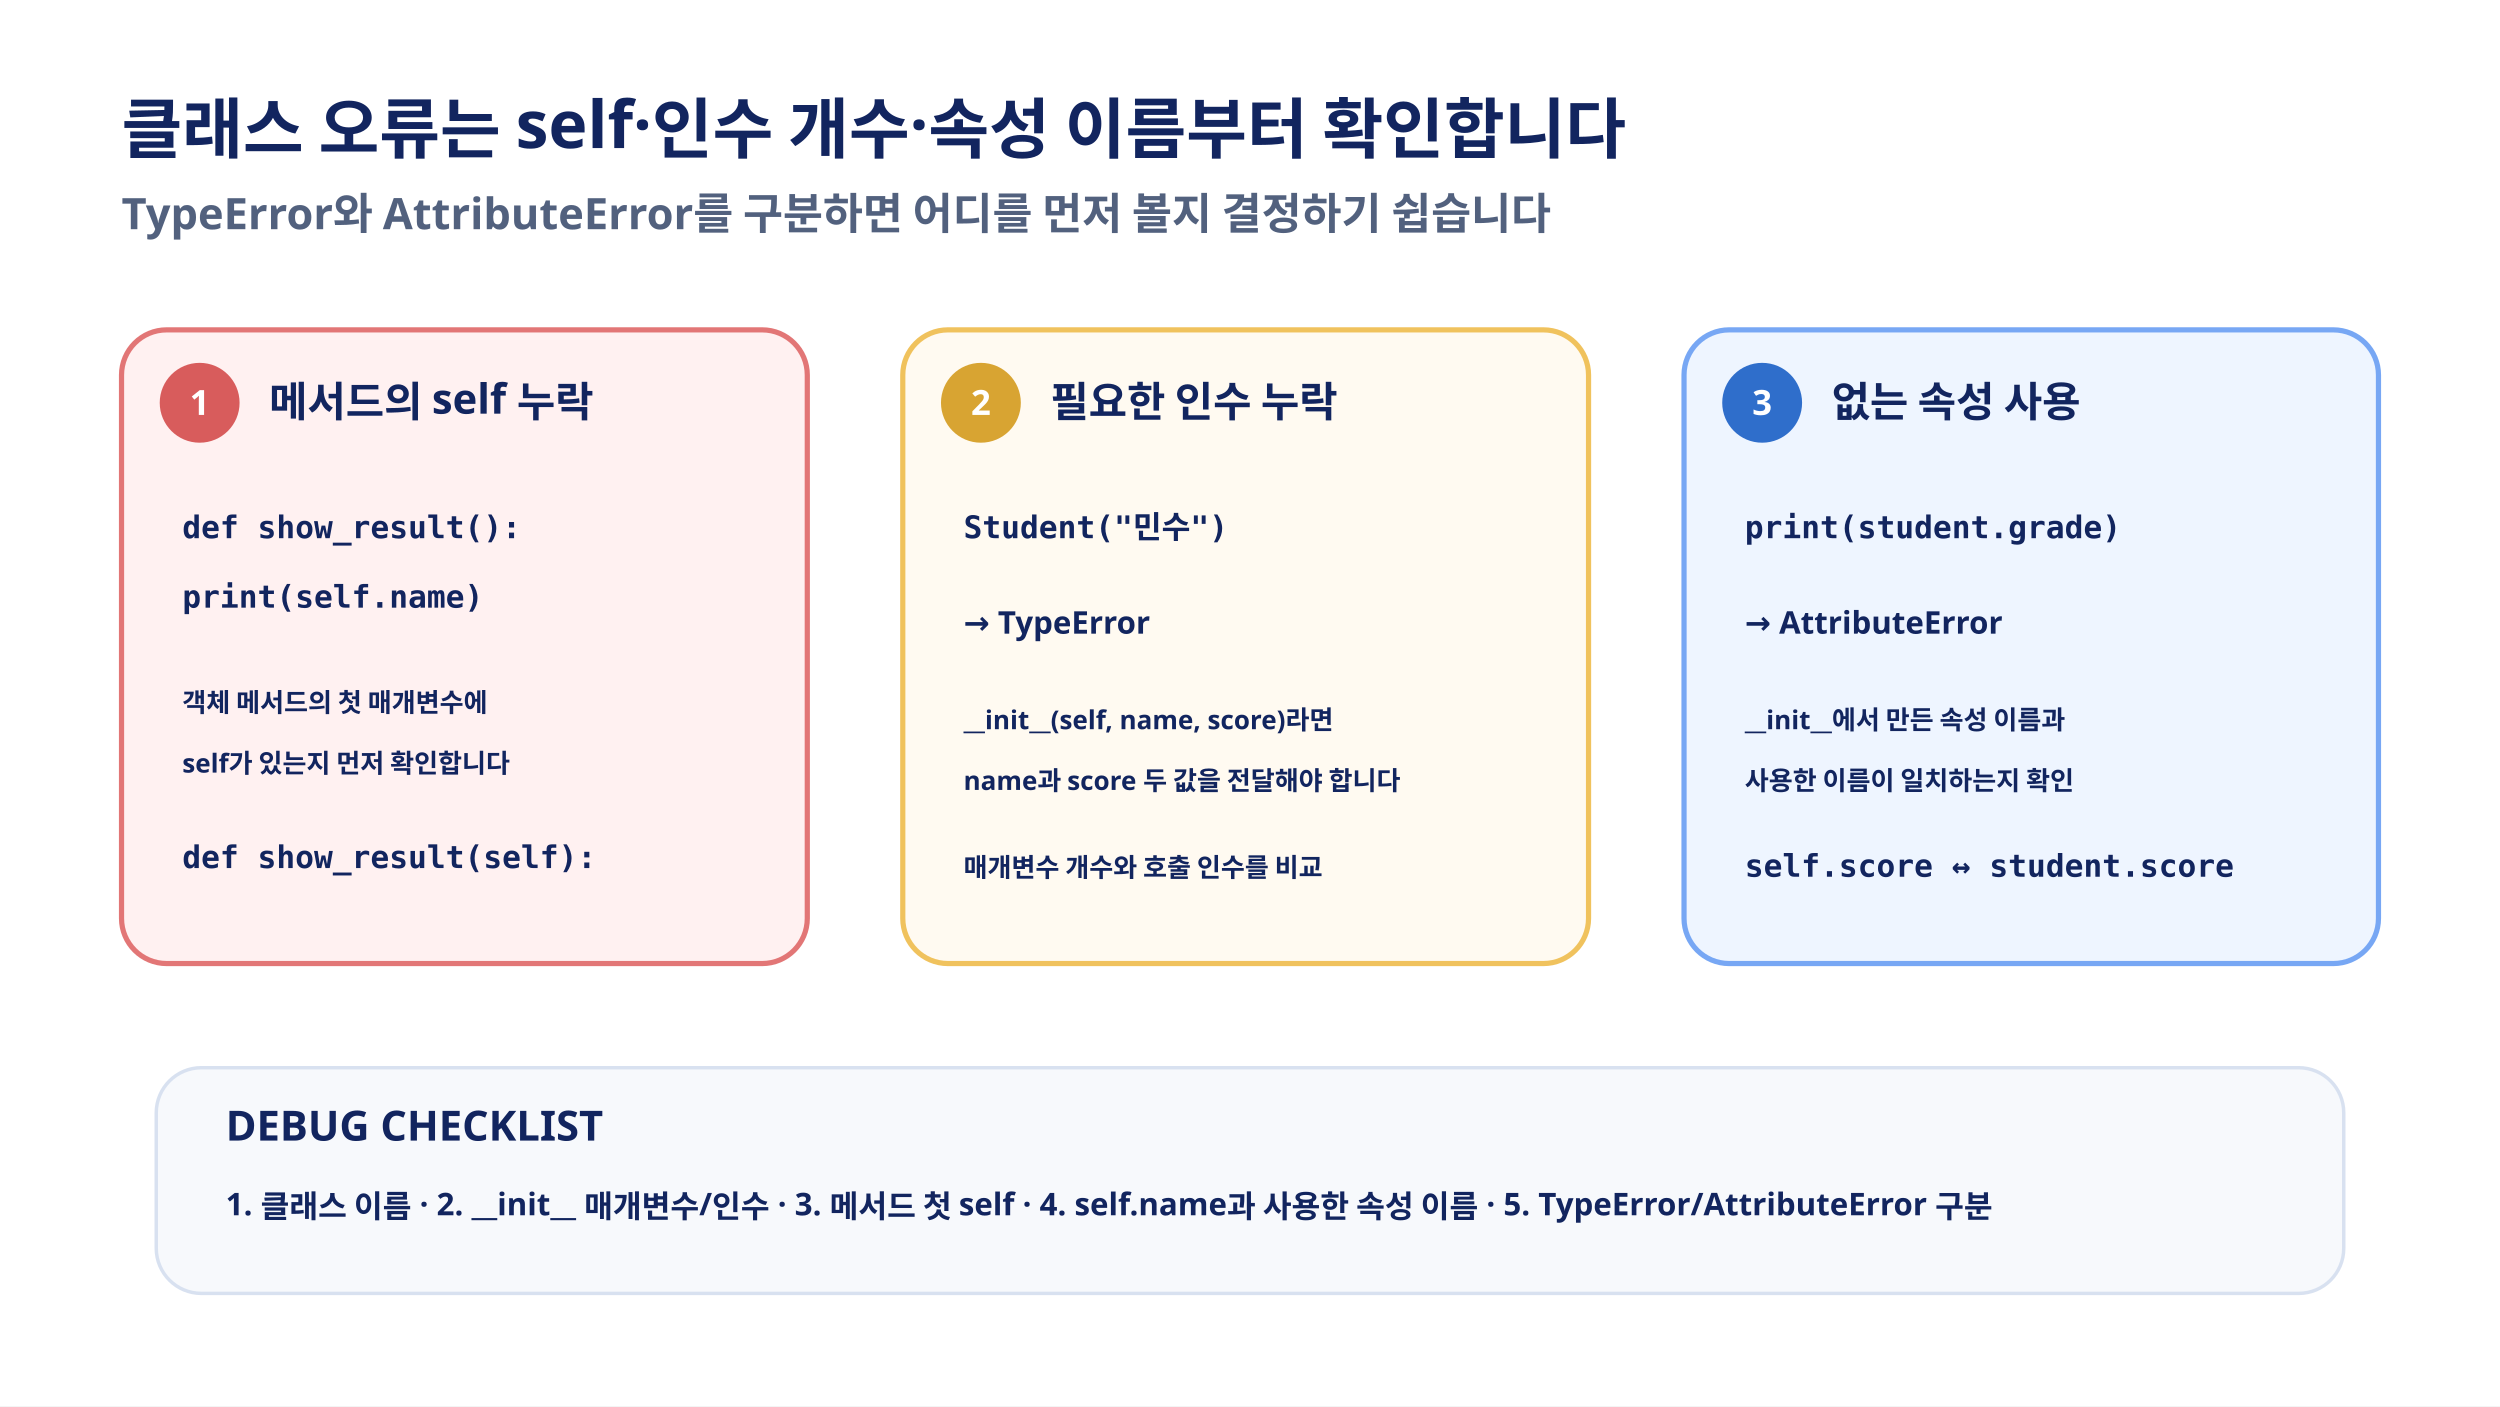
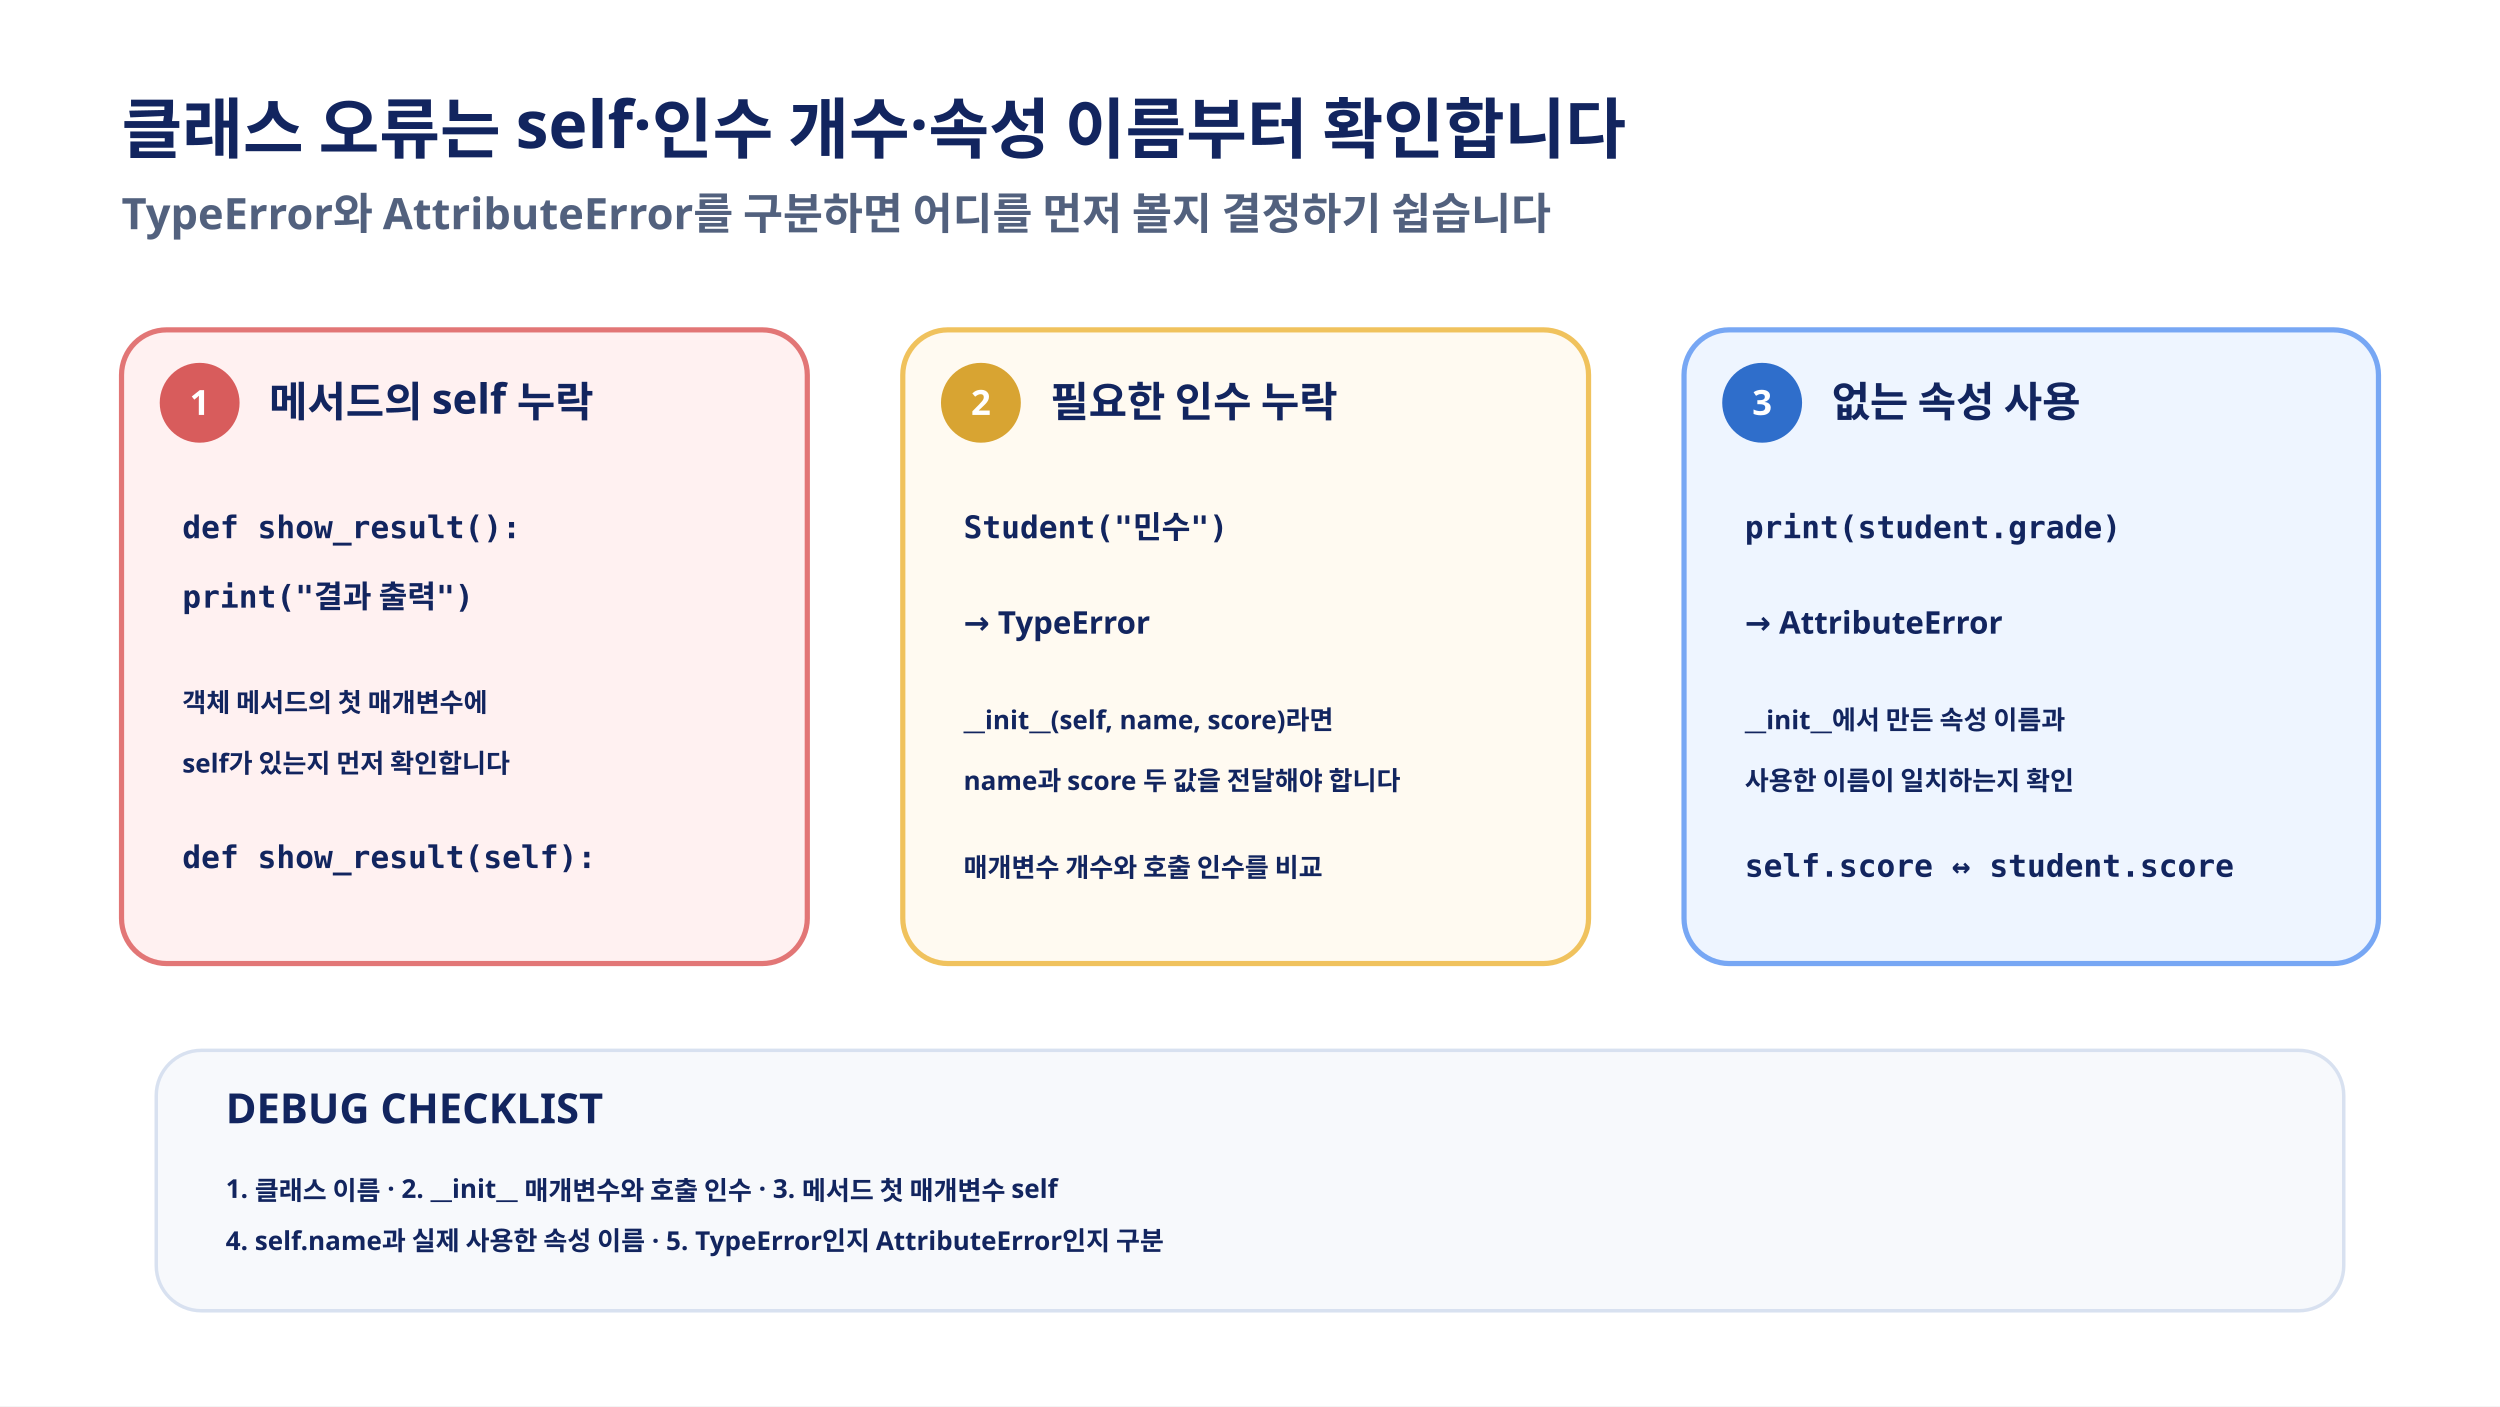
<svg xmlns="http://www.w3.org/2000/svg" width="1440" height="810" viewBox="0 0 1440 810" role="img" aria-labelledby="title desc">
  <rect width="1440" height="810" fill="#ffffff" />
  <style>text{font-family:Pretendard,'Noto Sans KR','Malgun Gothic',sans-serif;fill:#12255f}.t{font-size:38px;font-weight:800}.s{font-size:25px;font-weight:700;fill:#52617e}.h{font-size:24px;font-weight:800}.b{font-size:18px;font-weight:600}.code{font-family:Consolas,monospace;font-size:18px;font-weight:700}.small{font-size:15px;font-weight:600}.n{font-size:20px;font-weight:800;fill:#fff}</style>
  <text x="70" y="88" class="t">클래스 오류는 self·인수 개수·속성 이름부터 확인합니다</text>
  <text x="70" y="132" class="s">TypeError와 AttributeError를 구분하면 어디를 먼저 볼지 결정하기 쉽습니다</text>
  <rect x="70" y="190" width="395" height="365" rx="26" fill="#fff1f1" stroke="#e27676" stroke-width="3" />
  <circle cx="115" cy="232" r="23" fill="#d85c5c" />
  <text x="115" y="239" text-anchor="middle" class="n">1</text>
  <text x="155" y="240" class="h">메서드의 self 누락</text>
  <text x="105" y="310" class="code">def show_result():</text>
-   <text x="105" y="350" class="code">    print(self.name)</text>
+   <text x="105" y="350" class="code">    print("결과 출력")</text>
  <text x="105" y="410" class="small">객체 메서드의 첫 매개변수에</text>
  <text x="105" y="445" class="small">self가 있는지 먼저 확인합니다</text>
  <text x="105" y="500" class="code">def show_result(self):</text>
  <rect x="520" y="190" width="395" height="365" rx="26" fill="#fffaf1" stroke="#f0c25d" stroke-width="3" />
  <circle cx="565" cy="232" r="23" fill="#d8a432" />
  <text x="565" y="239" text-anchor="middle" class="n">2</text>
  <text x="605" y="240" class="h">필요한 인수 누락</text>
  <text x="555" y="310" class="code">Student("민수")</text>
  <text x="555" y="365" class="b">→ TypeError</text>
  <text x="555" y="420" class="small">__init__(self, name, score)라면</text>
  <text x="555" y="455" class="small">name과 score 두 값을 전달해야 합니다</text>
  <text x="555" y="505" class="small">매개변수 개수와 호출 인수를 비교</text>
  <rect x="970" y="190" width="400" height="365" rx="26" fill="#eef5ff" stroke="#77a7f4" stroke-width="3" />
  <circle cx="1015" cy="232" r="23" fill="#2f6ecb" />
  <text x="1015" y="239" text-anchor="middle" class="n">3</text>
  <text x="1055" y="240" class="h">없는 속성 사용</text>
  <text x="1005" y="310" class="code">print(student.grade)</text>
  <text x="1005" y="365" class="b">→ AttributeError</text>
  <text x="1005" y="420" class="small">__init__에서 만든 속성 이름과</text>
  <text x="1005" y="455" class="small">사용한 이름이 일치하는지 확인</text>
  <text x="1005" y="505" class="code">self.score ↔ student.score</text>
-   <rect x="90" y="615" width="1260" height="130" rx="26" fill="#f7f9fc" stroke="#d8e1f0" stroke-width="2" />
-   <text x="130" y="657" class="h">DEBUG CHECKLIST</text>
-   <text x="130" y="700" class="b">1. 클래스 이름 · 2. __init__ 매개변수/인수 · 3. 메서드 첫 self · 4. self.name과 사용한 속성 이름 · 5. TypeError/AttributeError 구분</text>
+   <rect x="90" y="605" width="1260" height="150" rx="26" fill="#f7f9fc" stroke="#d8e1f0" stroke-width="2" />
+   <text x="130" y="647" class="h">DEBUG CHECKLIST</text>
+   <text x="130" y="690" class="small">1. 클래스 이름 · 2. __init__ 매개변수와 호출 인수 · 3. 메서드 첫 매개변수 self</text>
+   <text x="130" y="720" class="small">4. self.name과 실제 사용한 속성 이름 · 5. TypeError인지 AttributeError인지 구분</text>
</svg>
